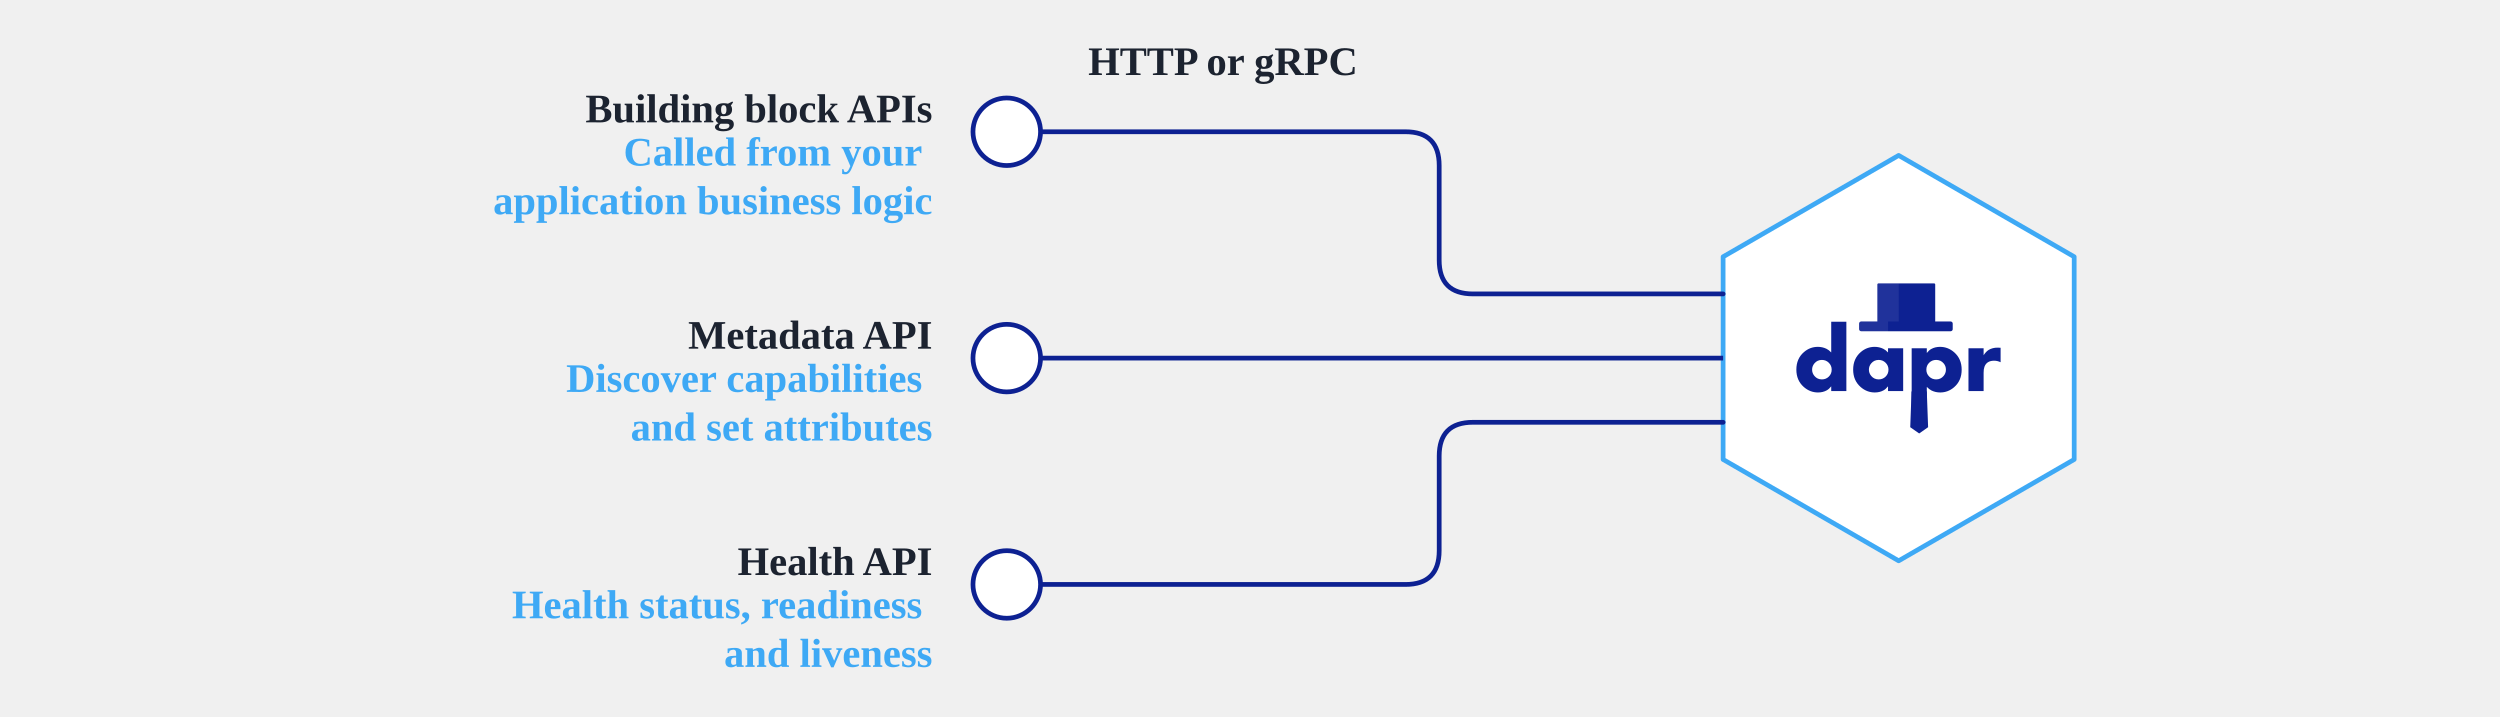
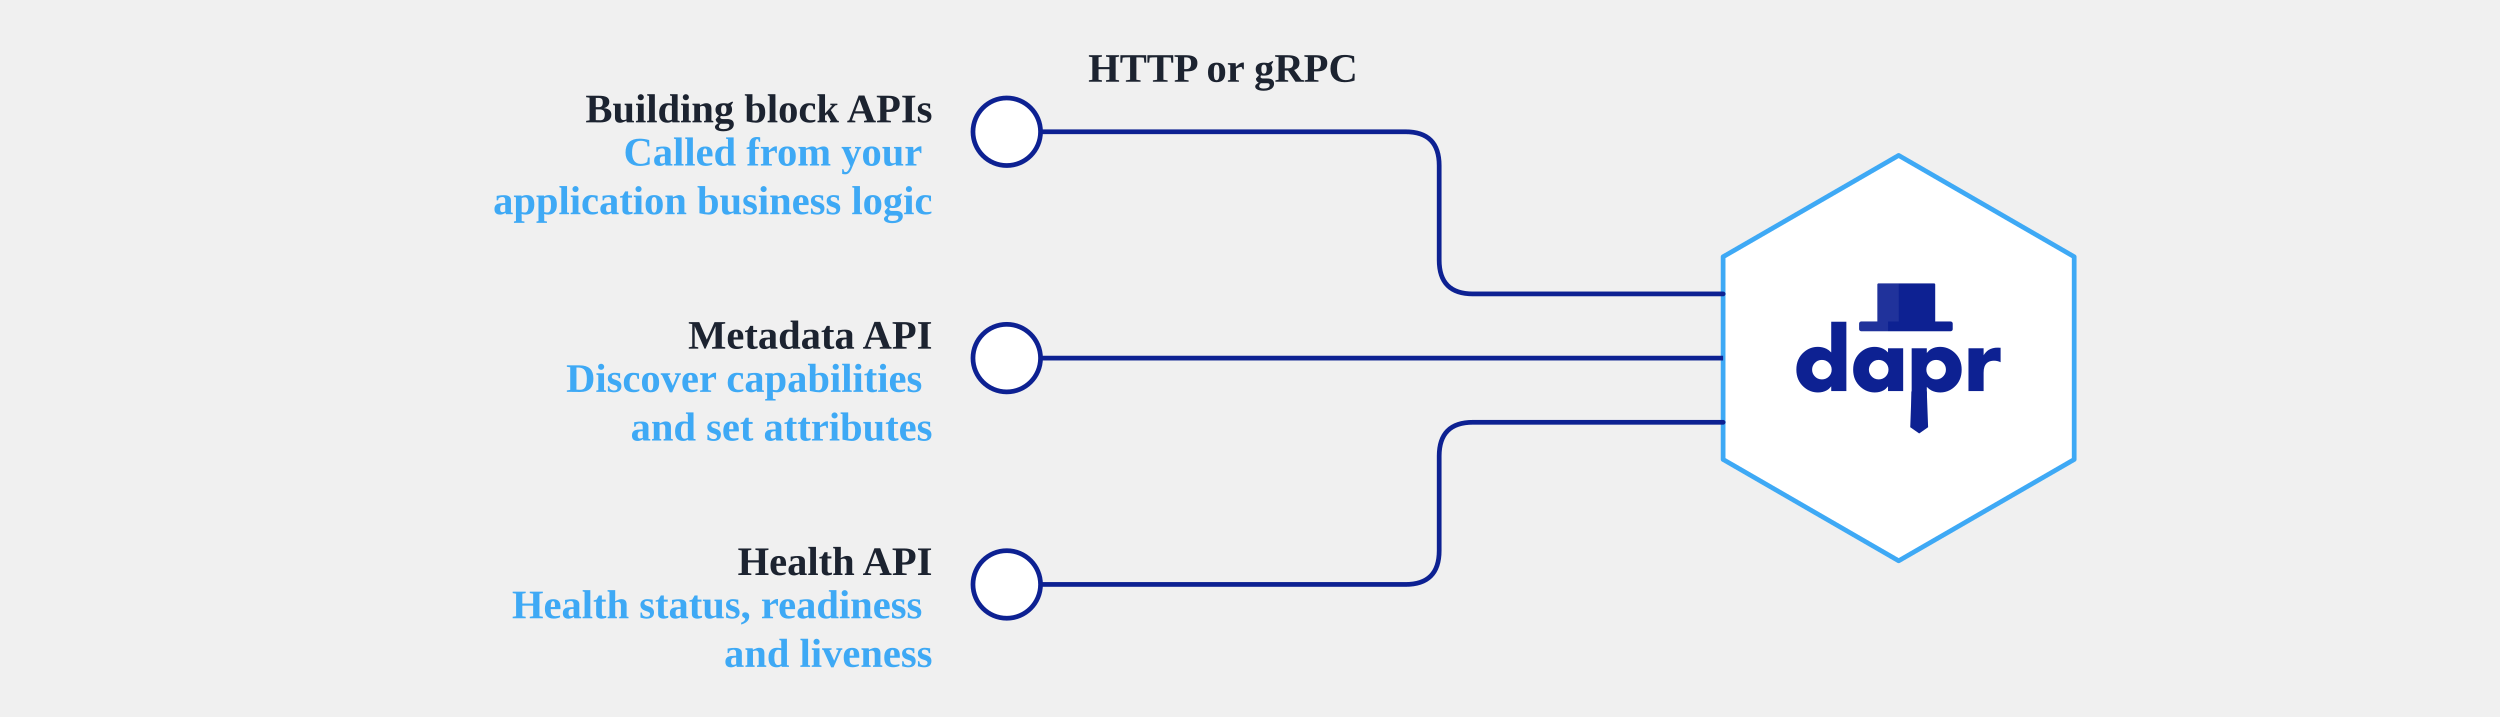
<svg xmlns="http://www.w3.org/2000/svg" viewBox="0 0 740 212" role="img" aria-labelledby="sidecar-apis-title sidecar-apis-desc">
  <g class="d-mark-hex">
    <polygon points="562,46 613.96,76 613.96,136 562,166 510.04,136 510.04,76" fill="#ffffff" stroke="#3ea9f5" stroke-width="1.4" stroke-linejoin="round" />
    <g class="d-icon-group">
      <g class="d-icon" data-mark="logo-blue" transform="translate(522 66) scale(0.1667)">
        <defs />
        <g id="ic-sidecar-apis-logo-blue-562-106-logo-large" stroke="none" stroke-width="1" fill="none" fill-rule="evenodd">
          <path d="M147.11,298.505 L120.218,298.505 L120.218,290.06 C117.649,293.285 115.053,295.635 112.429,297.111 C107.838,299.68 102.618,300.964 96.77,300.964 C87.314,300.964 78.897,297.712 71.518,291.208 C62.718,283.447 58.318,273.171 58.318,260.381 C58.318,247.372 62.827,236.987 71.846,229.226 C79.006,223.05 87.232,219.961 96.524,219.961 C101.935,219.961 107.018,221.109 111.774,223.405 C114.506,224.717 117.321,226.876 120.218,229.882 L120.218,175.361 L147.11,175.361 L147.11,298.505 Z M121.038,260.463 C121.038,255.653 119.344,251.567 115.955,248.206 C112.566,244.844 108.467,243.164 103.657,243.164 C98.3,243.164 93.9,245.186 90.457,249.231 C87.669,252.51 86.276,256.254 86.276,260.463 C86.276,264.672 87.669,268.416 90.457,271.695 C93.846,275.74 98.246,277.762 103.657,277.762 C108.521,277.762 112.634,276.095 115.996,272.761 C119.357,269.427 121.038,265.328 121.038,260.463 Z M247.968,298.505 L221.077,298.505 L221.077,290.06 C218.508,293.285 215.911,295.635 213.288,297.111 C208.696,299.68 203.477,300.964 197.628,300.964 C188.172,300.964 179.755,297.712 172.376,291.208 C163.576,283.447 159.176,273.171 159.176,260.381 C159.176,247.372 163.686,236.987 172.704,229.226 C179.865,223.05 188.09,219.961 197.382,219.961 C202.793,219.961 207.877,221.109 212.632,223.405 C215.365,224.717 218.18,226.876 221.077,229.882 L221.077,222.421 L247.968,222.421 L247.968,298.505 Z M221.896,260.463 C221.896,255.653 220.202,251.567 216.813,248.206 C213.424,244.844 209.325,243.164 204.515,243.164 C199.159,243.164 194.759,245.186 191.315,249.231 C188.528,252.51 187.134,256.254 187.134,260.463 C187.134,264.672 188.528,268.416 191.315,271.695 C194.704,275.74 199.104,277.762 204.515,277.762 C209.38,277.762 213.493,276.095 216.854,272.761 C220.216,269.427 221.896,265.328 221.896,260.463 Z M351.86,260.545 C351.86,273.554 347.351,283.938 338.332,291.7 C331.172,297.876 322.946,300.964 313.654,300.964 C308.243,300.964 303.16,299.817 298.405,297.521 C295.672,296.209 292.857,294.05 289.96,291.044 L289.96,336.547 L263.068,336.547 L263.068,222.421 L289.96,222.421 L289.96,230.866 C292.365,227.696 294.961,225.345 297.749,223.815 C302.34,221.246 307.56,219.961 313.408,219.961 C322.864,219.961 331.281,223.214 338.66,229.718 C347.46,237.479 351.86,247.755 351.86,260.545 Z M323.903,260.463 C323.903,256.145 322.536,252.401 319.803,249.231 C316.36,245.186 311.932,243.164 306.521,243.164 C301.657,243.164 297.544,244.831 294.182,248.165 C290.821,251.499 289.14,255.598 289.14,260.463 C289.14,265.273 290.835,269.359 294.223,272.72 C297.612,276.081 301.711,277.762 306.521,277.762 C311.932,277.762 316.332,275.74 319.721,271.695 C322.509,268.416 323.903,264.672 323.903,260.463 Z M420.99,247.263 C417.218,245.459 413.392,244.558 409.511,244.558 C400.657,244.558 394.918,248.165 392.294,255.38 C391.31,258.003 390.818,261.529 390.818,265.956 L390.818,298.505 L363.927,298.505 L363.927,222.421 L390.818,222.421 L390.818,234.883 C393.661,230.456 396.721,227.258 400.001,225.291 C404.428,222.667 409.675,221.355 415.742,221.355 C417.163,221.355 418.912,221.437 420.99,221.601 L420.99,247.263 Z" id="ic-sidecar-apis-logo-blue-562-106-dapr" fill="#0D2192" />
          <polygon id="ic-sidecar-apis-logo-blue-562-106-tie" fill="#0D2192" fill-rule="nonzero" points="262.857 299.058 289.933 299.058 292.265 362.63 276.395 373.751 260.524 362.63" />
          <rect id="ic-sidecar-apis-logo-blue-562-106-Rectangle-4" fill="#0D2192" fill-rule="nonzero" x="202.148" y="107.275" width="102.723" height="72.294" rx="2" />
          <rect id="ic-sidecar-apis-logo-blue-562-106-Rectangle-4-2" fill="#FFFFFF" fill-rule="nonzero" opacity="0.08" x="202.148" y="107.275" width="37.998" height="72.294" />
          <rect id="ic-sidecar-apis-logo-blue-562-106-Rectangle-3" fill="#0D2192" fill-rule="nonzero" x="169.709" y="174.905" width="166.248" height="17.351" rx="3.72" />
          <rect id="ic-sidecar-apis-logo-blue-562-106-Rectangle-4-3" fill="#FFFFFF" fill-rule="nonzero" opacity="0.08" x="169.709" y="174.905" width="51.438" height="21.355" />
        </g>
      </g>
    </g>
  </g>
  <g>
    <g class="d-lollipop">
      <path class="d-run" d="M298,39 L416,39 Q426,39 426,49 L426,77 Q426,87 436,87 L510.04,87" fill="none" stroke="#0D2192" stroke-width="1.4" stroke-linecap="round" />
      <circle cx="298" cy="39" r="10" fill="#ffffff" stroke="#0D2192" stroke-width="1.4" stroke-linejoin="round" stroke-linecap="round" />
    </g>
    <text x="276" y="36.2" text-anchor="end" font-size="12" font-weight="600" fill="#1c2330">Building block APIs</text>
    <text x="276" y="49" text-anchor="end" font-size="12" font-weight="600" fill="#3ea9f5">
      <tspan x="276">Called from your</tspan>
      <tspan x="276" dy="14.4">application business logic</tspan>
    </text>
  </g>
  <g>
    <g class="d-lollipop">
      <line x1="298" y1="106" x2="510.04" y2="106" stroke="#0D2192" stroke-width="1.4" />
      <circle cx="298" cy="106" r="10" fill="#ffffff" stroke="#0D2192" stroke-width="1.4" stroke-linejoin="round" stroke-linecap="round" />
    </g>
    <text x="276" y="103.2" text-anchor="end" font-size="12" font-weight="600" fill="#1c2330">Metadata API</text>
    <text x="276" y="116" text-anchor="end" font-size="12" font-weight="600" fill="#3ea9f5">
      <tspan x="276">Discover capabilities</tspan>
      <tspan x="276" dy="14.4">and set attributes</tspan>
    </text>
  </g>
  <g>
    <g class="d-lollipop">
      <path class="d-run" d="M298,173 L416,173 Q426,173 426,163 L426,135 Q426,125 436,125 L510.04,125" fill="none" stroke="#0D2192" stroke-width="1.4" stroke-linecap="round" />
      <circle cx="298" cy="173" r="10" fill="#ffffff" stroke="#0D2192" stroke-width="1.4" stroke-linejoin="round" stroke-linecap="round" />
    </g>
    <text x="276" y="170.2" text-anchor="end" font-size="12" font-weight="600" fill="#1c2330">Health API</text>
    <text x="276" y="183" text-anchor="end" font-size="12" font-weight="600" fill="#3ea9f5">
      <tspan x="276">Health status, readiness</tspan>
      <tspan x="276" dy="14.4">and liveness</tspan>
    </text>
  </g>
-   <text x="362" y="22.2" text-anchor="middle" font-size="12" font-weight="600" fill="#1c2330">HTTP or gRPC</text>
+   <text x="362" y="24.2" text-anchor="middle" font-size="12" font-weight="600" fill="#1c2330">HTTP or gRPC</text>
</svg>
